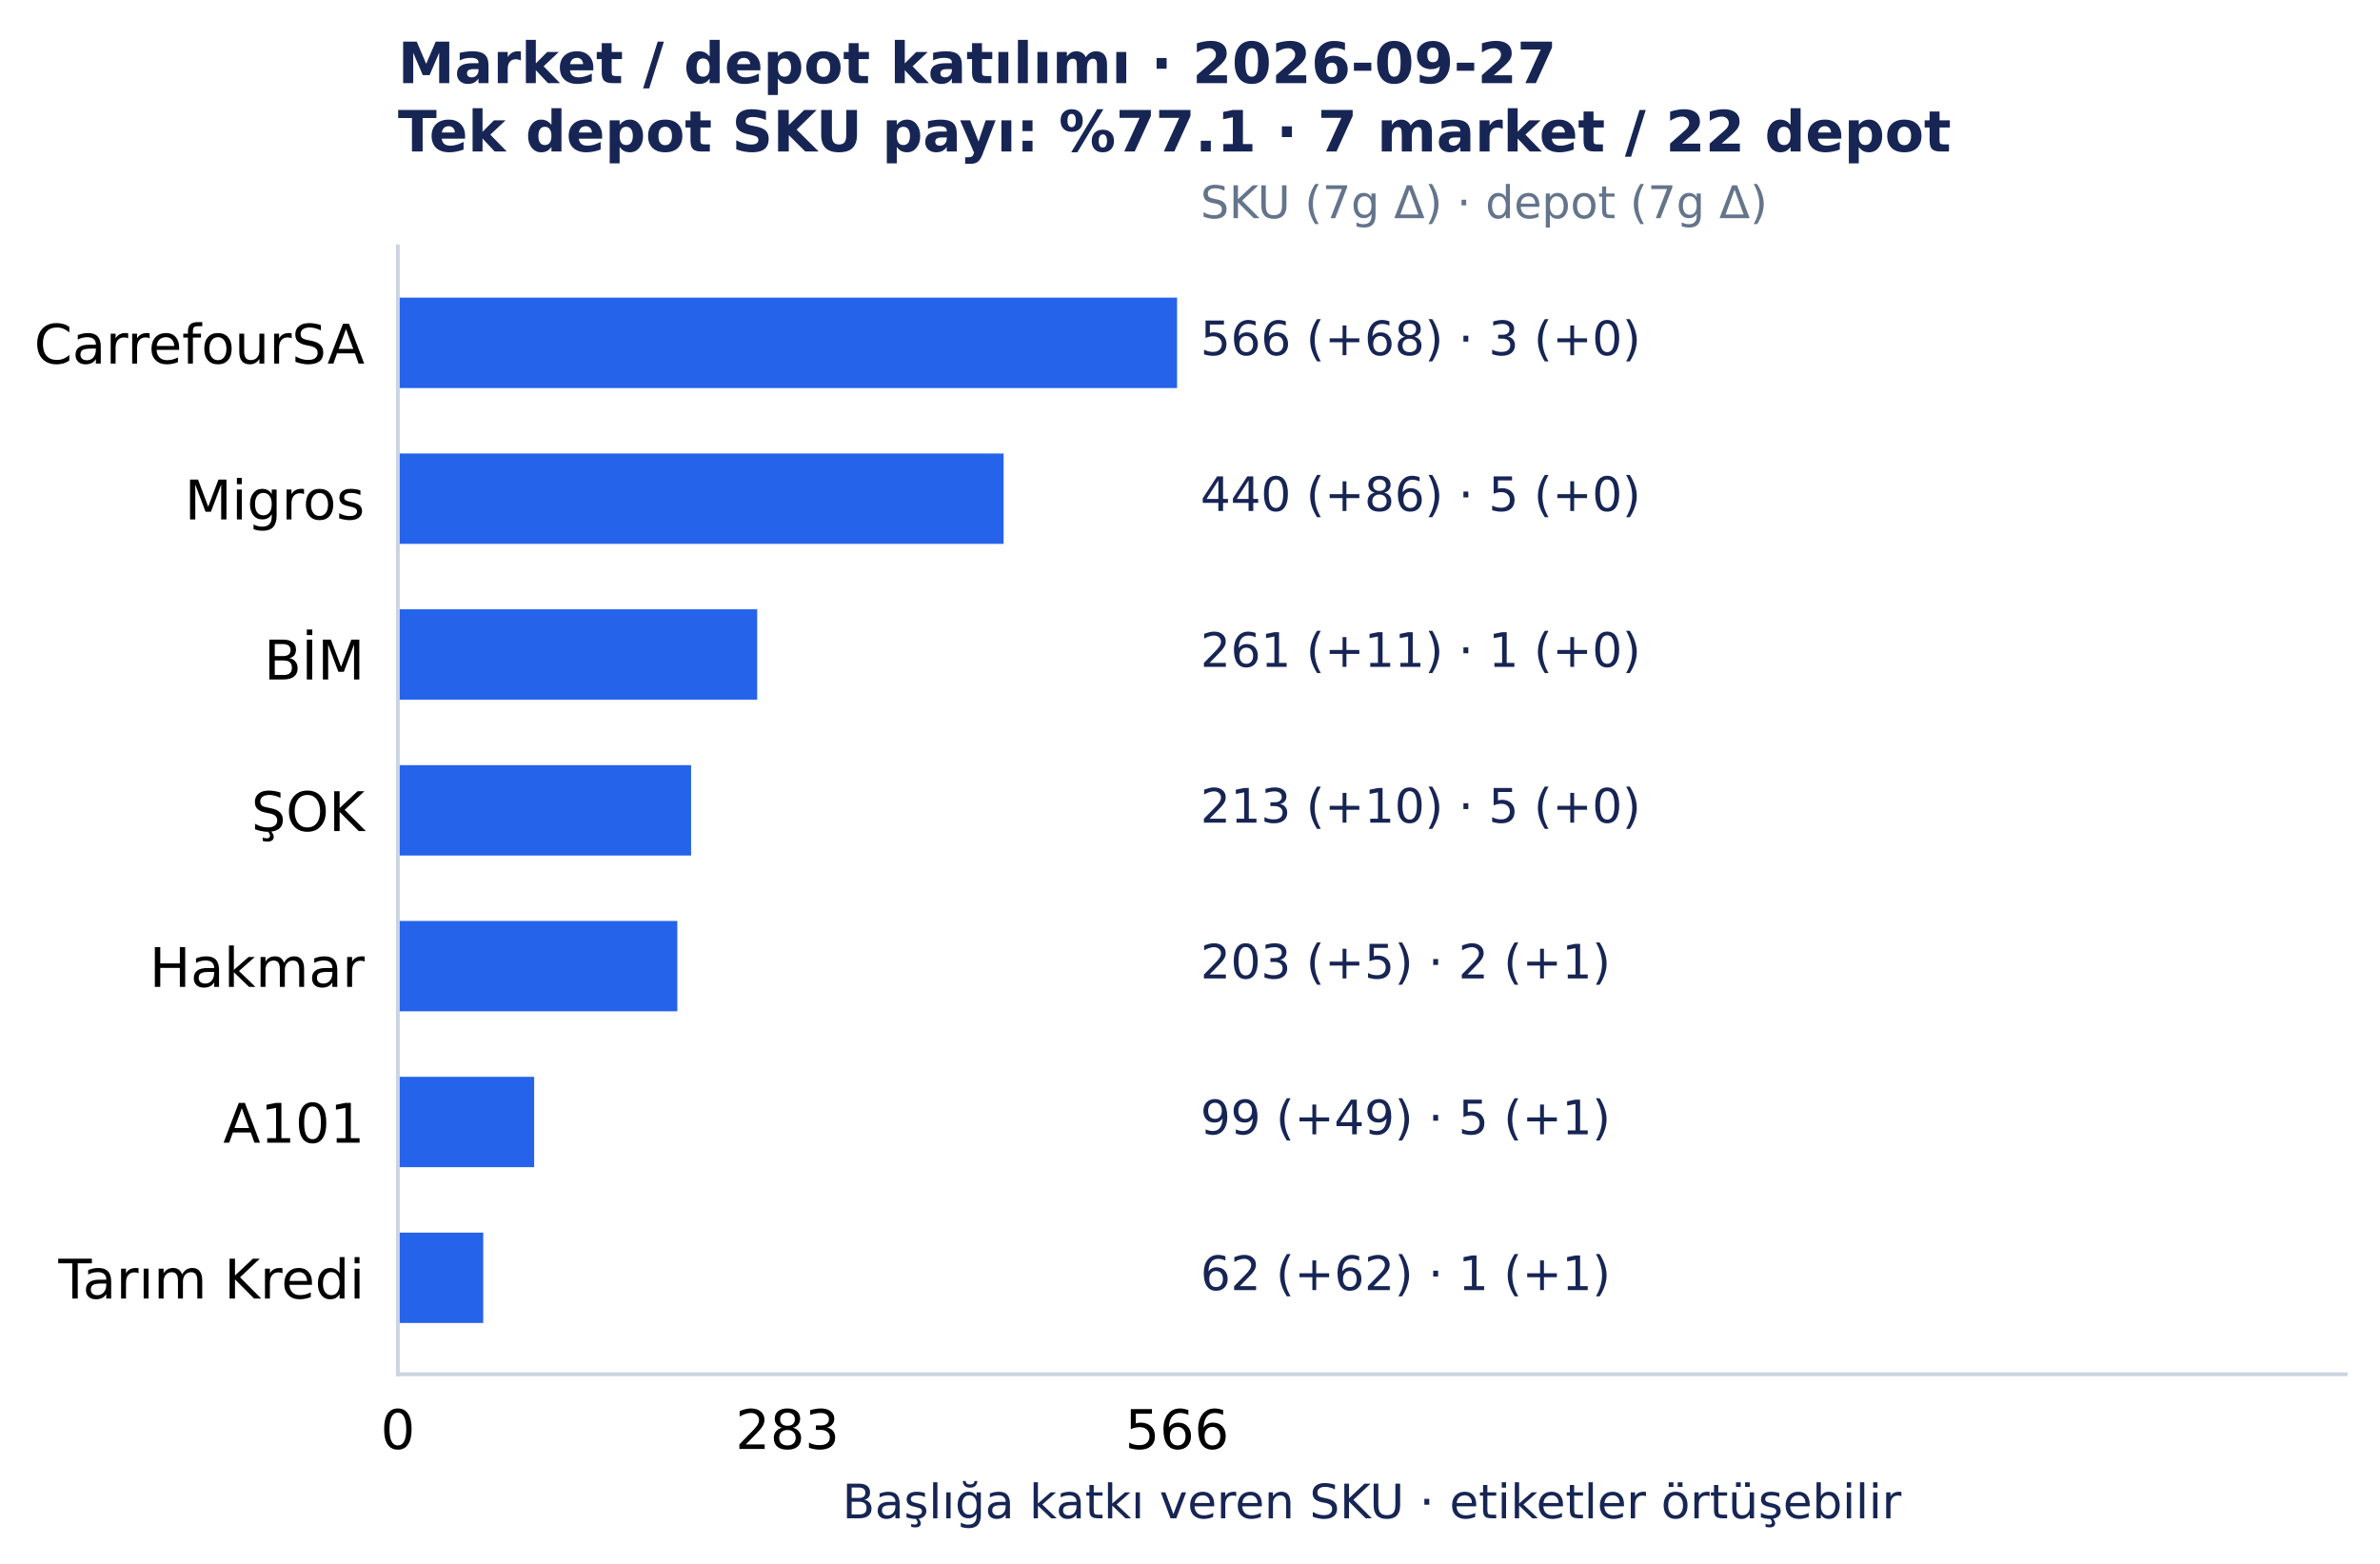
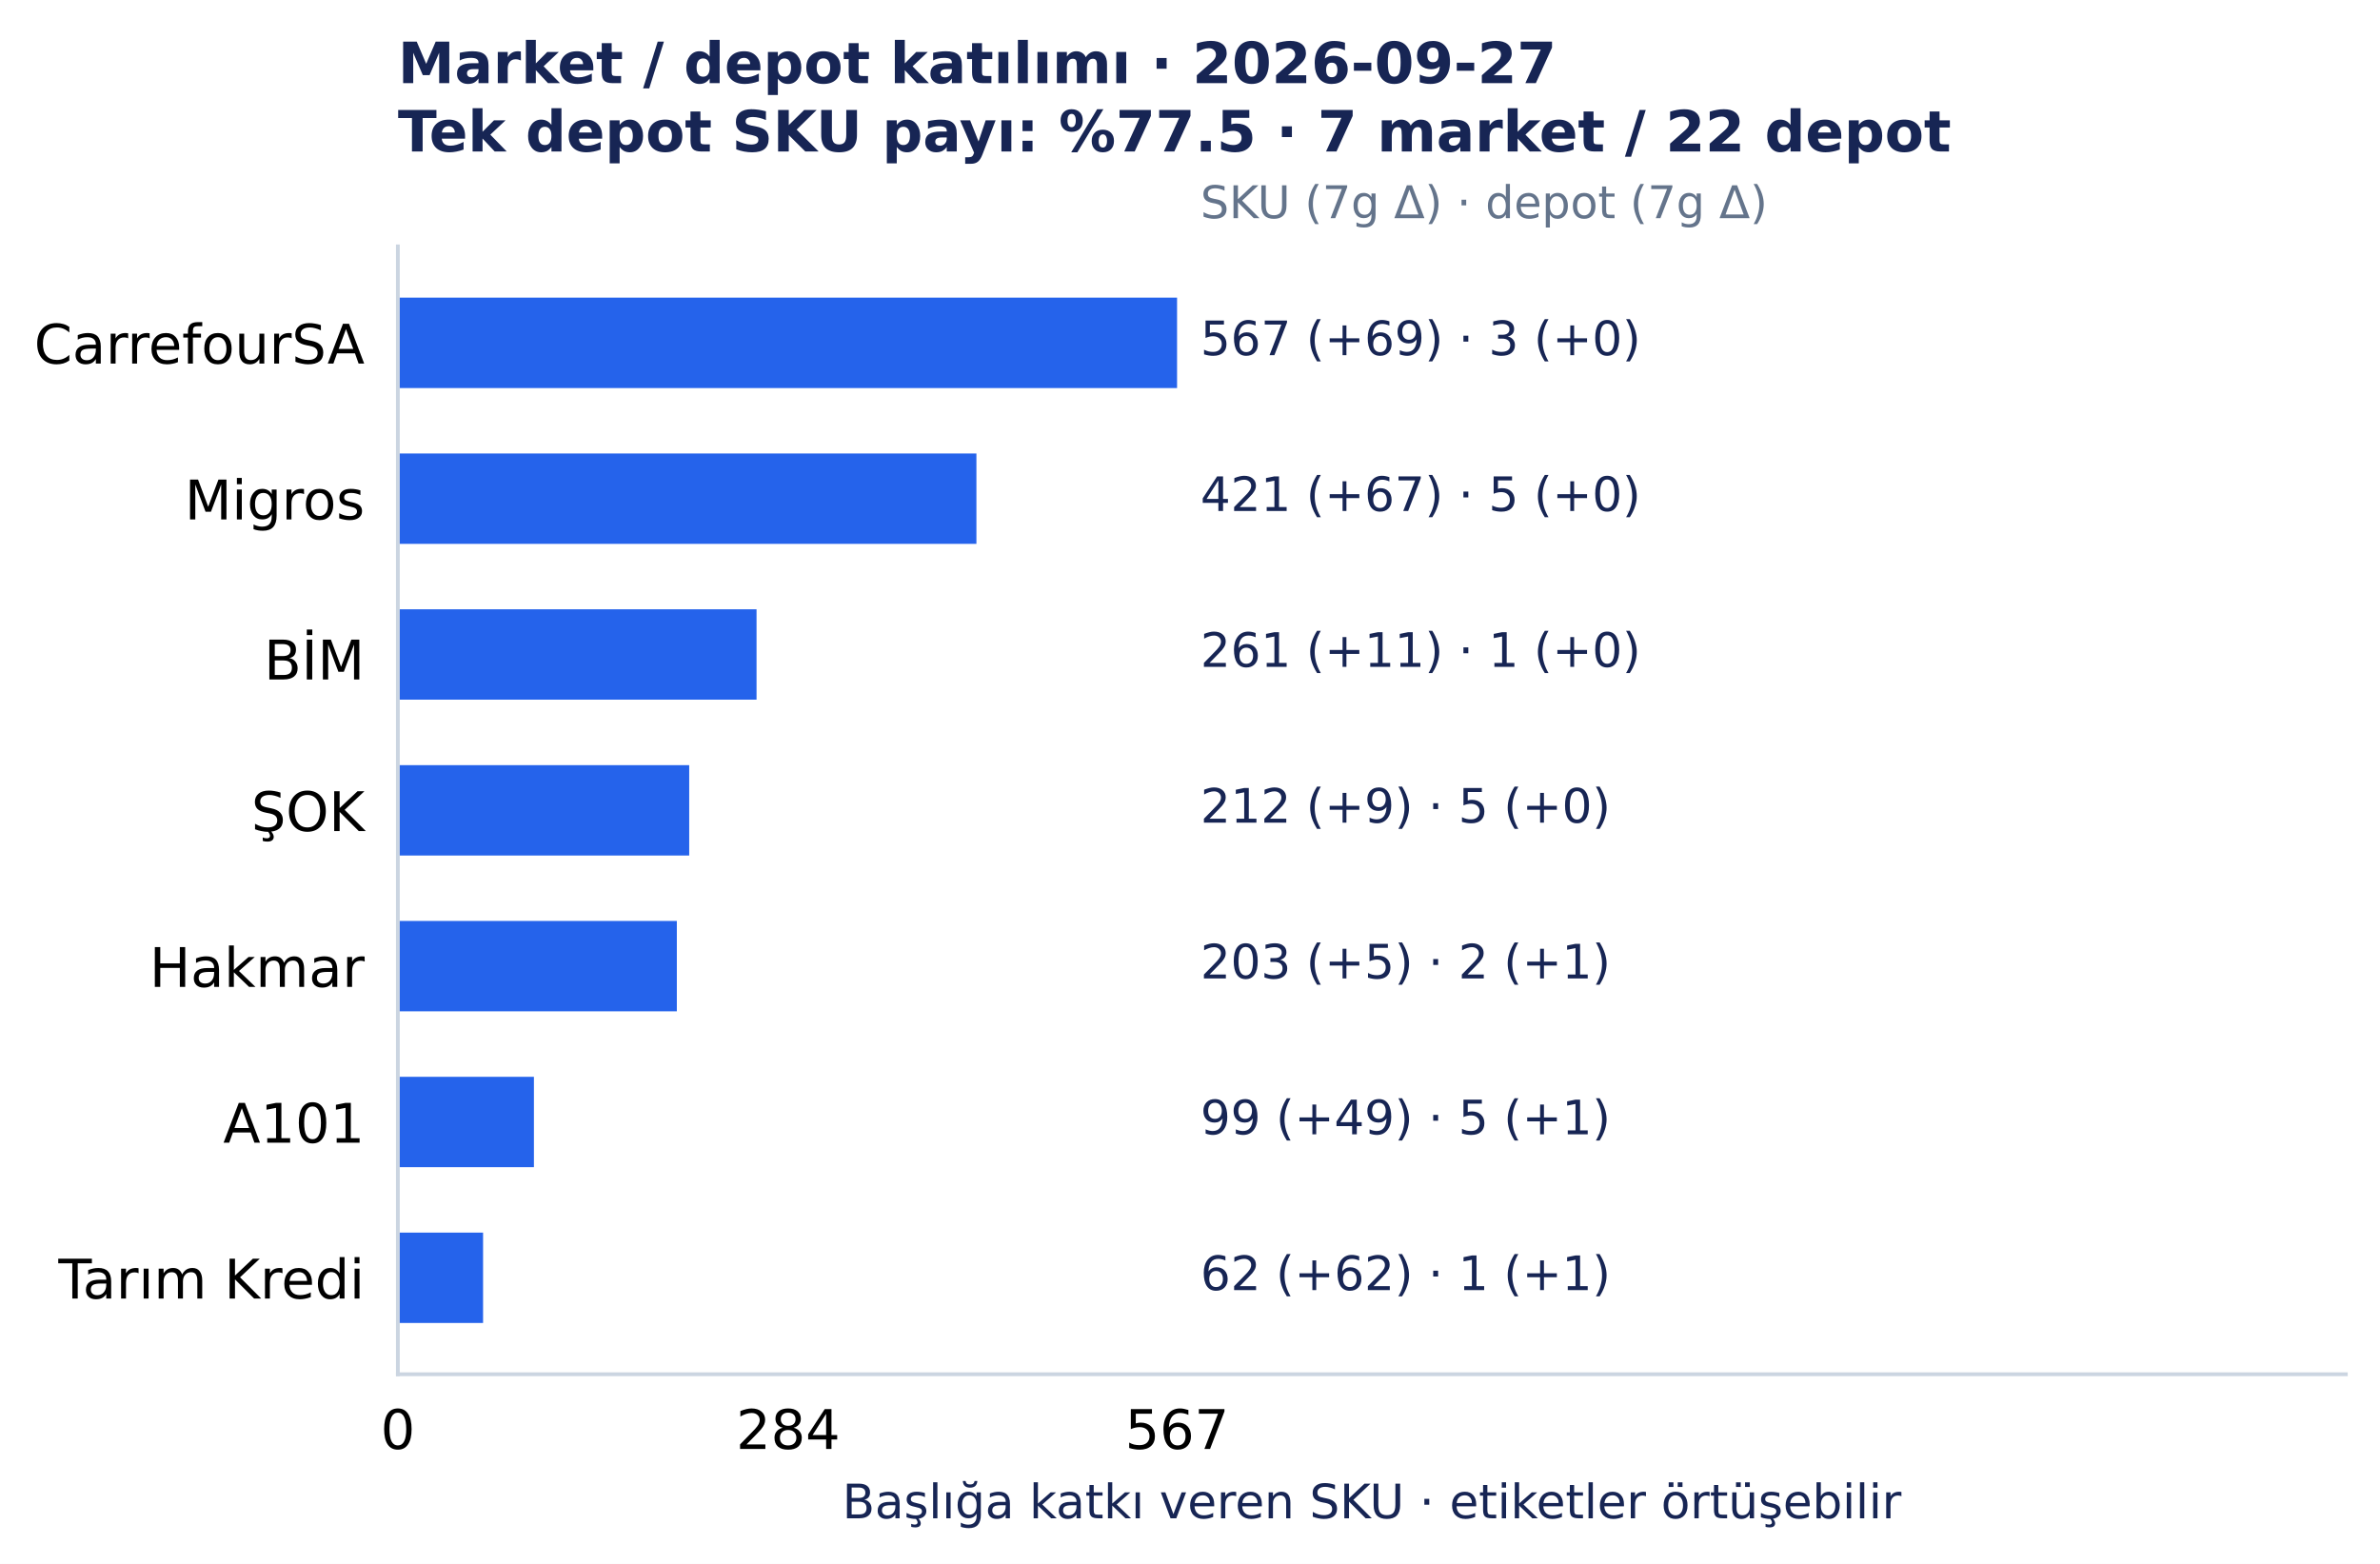
<svg xmlns="http://www.w3.org/2000/svg" width="501.492pt" height="329.548pt" viewBox="0 0 501.492 329.548" version="1.1">
  <defs>
    <style type="text/css">*{stroke-linejoin: round; stroke-linecap: butt}</style>
  </defs>
  <g id="figure_1">
    <g id="patch_1">
      <path d="M 0 329.548 L 501.492 329.548 L 501.492 0 L 0 0 z " style="fill: #ffffff" />
    </g>
    <g id="axes_1">
      <g id="patch_2">
        <path d="M 83.836 289.594 L 494.292 289.594 L 494.292 51.923 L 83.836 51.923 z " style="fill: #ffffff" />
      </g>
      <g id="matplotlib.axis_1">
        <g id="xtick_1">
          <g id="line2d_1" />
          <g id="text_1">
            <text style="font-size: 11.5px; font-family: 'DejaVu Sans', 'Bitstream Vera Sans', 'Computer Modern Sans Serif', 'Lucida Grande', 'Verdana', 'Geneva', 'Lucid', 'Arial', 'Helvetica', 'Avant Garde', sans-serif; text-anchor: middle" x="83.836" y="305.331" transform="rotate(-0 83.83609 305.3312)">0</text>
          </g>
        </g>
        <g id="xtick_2">
          <g id="line2d_2" />
          <g id="text_2">
-             <text style="font-size: 11.5px; font-family: 'DejaVu Sans', 'Bitstream Vera Sans', 'Computer Modern Sans Serif', 'Lucida Grande', 'Verdana', 'Geneva', 'Lucid', 'Arial', 'Helvetica', 'Avant Garde', sans-serif; text-anchor: middle" x="165.927" y="305.331" transform="rotate(-0 165.9273 305.3312)">283</text>
+             <text style="font-size: 11.5px; font-family: 'DejaVu Sans', 'Bitstream Vera Sans', 'Computer Modern Sans Serif', 'Lucida Grande', 'Verdana', 'Geneva', 'Lucid', 'Arial', 'Helvetica', 'Avant Garde', sans-serif; text-anchor: middle" x="166.072" y="305.331" transform="rotate(-0 166.0721 305.3312)">284</text>
          </g>
        </g>
        <g id="xtick_3">
          <g id="line2d_3" />
          <g id="text_3">
-             <text style="font-size: 11.5px; font-family: 'DejaVu Sans', 'Bitstream Vera Sans', 'Computer Modern Sans Serif', 'Lucida Grande', 'Verdana', 'Geneva', 'Lucid', 'Arial', 'Helvetica', 'Avant Garde', sans-serif; text-anchor: middle" x="248.019" y="305.331" transform="rotate(-0 248.0186 305.3312)">566</text>
+             <text style="font-size: 11.5px; font-family: 'DejaVu Sans', 'Bitstream Vera Sans', 'Computer Modern Sans Serif', 'Lucida Grande', 'Verdana', 'Geneva', 'Lucid', 'Arial', 'Helvetica', 'Avant Garde', sans-serif; text-anchor: middle" x="248.019" y="305.331" transform="rotate(-0 248.0186 305.3312)">567</text>
          </g>
        </g>
        <g id="text_4">
          <text style="font-size: 10px; font-family: 'DejaVu Sans', 'Bitstream Vera Sans', 'Computer Modern Sans Serif', 'Lucida Grande', 'Verdana', 'Geneva', 'Lucid', 'Arial', 'Helvetica', 'Avant Garde', sans-serif; text-anchor: middle; fill: #172554" x="289.064" y="319.945" transform="rotate(-0 289.0642 319.9455)">Başlığa katkı veren SKU · etiketler örtüşebilir</text>
        </g>
      </g>
      <g id="matplotlib.axis_2">
        <g id="ytick_1">
          <g id="line2d_4" />
          <g id="text_5">
            <text style="font-size: 11.5px; font-family: 'DejaVu Sans', 'Bitstream Vera Sans', 'Computer Modern Sans Serif', 'Lucida Grande', 'Verdana', 'Geneva', 'Lucid', 'Arial', 'Helvetica', 'Avant Garde', sans-serif; text-anchor: end" x="76.836" y="76.618" transform="rotate(-0 76.83609 76.61754)">CarrefourSA</text>
          </g>
        </g>
        <g id="ytick_2">
          <g id="line2d_5" />
          <g id="text_6">
            <text style="font-size: 11.5px; font-family: 'DejaVu Sans', 'Bitstream Vera Sans', 'Computer Modern Sans Serif', 'Lucida Grande', 'Verdana', 'Geneva', 'Lucid', 'Arial', 'Helvetica', 'Avant Garde', sans-serif; text-anchor: end" x="76.836" y="109.454" transform="rotate(-0 76.83609 109.4541)">Migros</text>
          </g>
        </g>
        <g id="ytick_3">
          <g id="line2d_6" />
          <g id="text_7">
            <text style="font-size: 11.5px; font-family: 'DejaVu Sans', 'Bitstream Vera Sans', 'Computer Modern Sans Serif', 'Lucida Grande', 'Verdana', 'Geneva', 'Lucid', 'Arial', 'Helvetica', 'Avant Garde', sans-serif; text-anchor: end" x="76.836" y="143.177" transform="rotate(-0 76.83609 143.1775)">BİM</text>
          </g>
        </g>
        <g id="ytick_4">
          <g id="line2d_7" />
          <g id="text_8">
            <text style="font-size: 11.5px; font-family: 'DejaVu Sans', 'Bitstream Vera Sans', 'Computer Modern Sans Serif', 'Lucida Grande', 'Verdana', 'Geneva', 'Lucid', 'Arial', 'Helvetica', 'Avant Garde', sans-serif; text-anchor: end" x="76.836" y="175.127" transform="rotate(-0 76.83609 175.1269)">ŞOK</text>
          </g>
        </g>
        <g id="ytick_5">
          <g id="line2d_8" />
          <g id="text_9">
            <text style="font-size: 11.5px; font-family: 'DejaVu Sans', 'Bitstream Vera Sans', 'Computer Modern Sans Serif', 'Lucida Grande', 'Verdana', 'Geneva', 'Lucid', 'Arial', 'Helvetica', 'Avant Garde', sans-serif; text-anchor: end" x="76.836" y="207.964" transform="rotate(-0 76.83609 207.9639)">Hakmar</text>
          </g>
        </g>
        <g id="ytick_6">
          <g id="line2d_9" />
          <g id="text_10">
            <text style="font-size: 11.5px; font-family: 'DejaVu Sans', 'Bitstream Vera Sans', 'Computer Modern Sans Serif', 'Lucida Grande', 'Verdana', 'Geneva', 'Lucid', 'Arial', 'Helvetica', 'Avant Garde', sans-serif; text-anchor: end" x="76.836" y="240.8" transform="rotate(-0 76.83609 240.8001)">A101</text>
          </g>
        </g>
        <g id="ytick_7">
          <g id="line2d_10" />
          <g id="text_11">
            <text style="font-size: 11.5px; font-family: 'DejaVu Sans', 'Bitstream Vera Sans', 'Computer Modern Sans Serif', 'Lucida Grande', 'Verdana', 'Geneva', 'Lucid', 'Arial', 'Helvetica', 'Avant Garde', sans-serif; text-anchor: end" x="76.836" y="273.637" transform="rotate(-0 76.83609 273.6372)">Tarım Kredi</text>
          </g>
        </g>
      </g>
      <g id="patch_3">
-         <path d="M 83.836 62.726 L 248.019 62.726 L 248.019 81.771 L 83.836 81.771 z " clip-path="url(#p7150c4acc0)" style="fill: #2563eb" />
+         <path d="M 83.836 62.726 L 248.019 62.726 L 248.019 81.771 L 83.836 81.771 z " clip-path="url(#p959165df24)" style="fill: #2563eb" />
      </g>
      <g id="patch_4">
-         <path d="M 83.836 95.562 L 211.469 95.562 L 211.469 114.608 L 83.836 114.608 z " clip-path="url(#p7150c4acc0)" style="fill: #2563eb" />
+         <path d="M 83.836 95.562 L 205.742 95.562 L 205.742 114.608 L 83.836 114.608 z " clip-path="url(#p959165df24)" style="fill: #2563eb" />
      </g>
      <g id="patch_5">
-         <path d="M 83.836 128.399 L 159.546 128.399 L 159.546 147.444 L 83.836 147.444 z " clip-path="url(#p7150c4acc0)" style="fill: #2563eb" />
+         <path d="M 83.836 128.399 L 159.412 128.399 L 159.412 147.444 L 83.836 147.444 z " clip-path="url(#p959165df24)" style="fill: #2563eb" />
      </g>
      <g id="patch_6">
-         <path d="M 83.836 161.236 L 145.622 161.236 L 145.622 180.281 L 83.836 180.281 z " clip-path="url(#p7150c4acc0)" style="fill: #2563eb" />
+         <path d="M 83.836 161.236 L 145.224 161.236 L 145.224 180.281 L 83.836 180.281 z " clip-path="url(#p959165df24)" style="fill: #2563eb" />
      </g>
      <g id="patch_7">
-         <path d="M 83.836 194.072 L 142.721 194.072 L 142.721 213.117 L 83.836 213.117 z " clip-path="url(#p7150c4acc0)" style="fill: #2563eb" />
+         <path d="M 83.836 194.072 L 142.617 194.072 L 142.617 213.117 L 83.836 213.117 z " clip-path="url(#p959165df24)" style="fill: #2563eb" />
      </g>
      <g id="patch_8">
-         <path d="M 83.836 226.909 L 112.554 226.909 L 112.554 245.954 L 83.836 245.954 z " clip-path="url(#p7150c4acc0)" style="fill: #2563eb" />
+         <path d="M 83.836 226.909 L 112.503 226.909 L 112.503 245.954 L 83.836 245.954 z " clip-path="url(#p959165df24)" style="fill: #2563eb" />
      </g>
      <g id="patch_9">
-         <path d="M 83.836 259.745 L 101.821 259.745 L 101.821 278.791 L 83.836 278.791 z " clip-path="url(#p7150c4acc0)" style="fill: #2563eb" />
+         <path d="M 83.836 259.745 L 101.789 259.745 L 101.789 278.791 L 83.836 278.791 z " clip-path="url(#p959165df24)" style="fill: #2563eb" />
      </g>
      <g id="patch_10">
        <path d="M 83.836 289.594 L 83.836 51.923 " style="fill: none; stroke: #cbd5e1; stroke-width: 0.8; stroke-linejoin: miter; stroke-linecap: square" />
      </g>
      <g id="patch_11">
        <path d="M 83.836 289.594 L 494.292 289.594 " style="fill: none; stroke: #cbd5e1; stroke-width: 0.8; stroke-linejoin: miter; stroke-linecap: square" />
      </g>
      <g id="text_12">
-         <text style="font-size: 10px; font-family: 'DejaVu Sans', 'Bitstream Vera Sans', 'Computer Modern Sans Serif', 'Lucida Grande', 'Verdana', 'Geneva', 'Lucid', 'Arial', 'Helvetica', 'Avant Garde', sans-serif; text-anchor: start; fill: #172554" x="252.944" y="74.846" transform="rotate(-0 252.9441 74.84609)">566 (+68)  ·  3 (+0)</text>
+         <text style="font-size: 10px; font-family: 'DejaVu Sans', 'Bitstream Vera Sans', 'Computer Modern Sans Serif', 'Lucida Grande', 'Verdana', 'Geneva', 'Lucid', 'Arial', 'Helvetica', 'Avant Garde', sans-serif; text-anchor: start; fill: #172554" x="252.944" y="74.846" transform="rotate(-0 252.9441 74.84609)">567 (+69)  ·  3 (+0)</text>
      </g>
      <g id="text_13">
-         <text style="font-size: 10px; font-family: 'DejaVu Sans', 'Bitstream Vera Sans', 'Computer Modern Sans Serif', 'Lucida Grande', 'Verdana', 'Geneva', 'Lucid', 'Arial', 'Helvetica', 'Avant Garde', sans-serif; text-anchor: start; fill: #172554" x="252.944" y="107.683" transform="rotate(-0 252.9441 107.6827)">440 (+86)  ·  5 (+0)</text>
+         <text style="font-size: 10px; font-family: 'DejaVu Sans', 'Bitstream Vera Sans', 'Computer Modern Sans Serif', 'Lucida Grande', 'Verdana', 'Geneva', 'Lucid', 'Arial', 'Helvetica', 'Avant Garde', sans-serif; text-anchor: start; fill: #172554" x="252.944" y="107.683" transform="rotate(-0 252.9441 107.6827)">421 (+67)  ·  5 (+0)</text>
      </g>
      <g id="text_14">
        <text style="font-size: 10px; font-family: 'DejaVu Sans', 'Bitstream Vera Sans', 'Computer Modern Sans Serif', 'Lucida Grande', 'Verdana', 'Geneva', 'Lucid', 'Arial', 'Helvetica', 'Avant Garde', sans-serif; text-anchor: start; fill: #172554" x="252.944" y="140.519" transform="rotate(-0 252.9441 140.5193)">261 (+11)  ·  1 (+0)</text>
      </g>
      <g id="text_15">
-         <text style="font-size: 10px; font-family: 'DejaVu Sans', 'Bitstream Vera Sans', 'Computer Modern Sans Serif', 'Lucida Grande', 'Verdana', 'Geneva', 'Lucid', 'Arial', 'Helvetica', 'Avant Garde', sans-serif; text-anchor: start; fill: #172554" x="252.944" y="173.356" transform="rotate(-0 252.9441 173.3559)">213 (+10)  ·  5 (+0)</text>
+         <text style="font-size: 10px; font-family: 'DejaVu Sans', 'Bitstream Vera Sans', 'Computer Modern Sans Serif', 'Lucida Grande', 'Verdana', 'Geneva', 'Lucid', 'Arial', 'Helvetica', 'Avant Garde', sans-serif; text-anchor: start; fill: #172554" x="252.944" y="173.356" transform="rotate(-0 252.9441 173.3559)">212 (+9)  ·  5 (+0)</text>
      </g>
      <g id="text_16">
        <text style="font-size: 10px; font-family: 'DejaVu Sans', 'Bitstream Vera Sans', 'Computer Modern Sans Serif', 'Lucida Grande', 'Verdana', 'Geneva', 'Lucid', 'Arial', 'Helvetica', 'Avant Garde', sans-serif; text-anchor: start; fill: #172554" x="252.944" y="206.193" transform="rotate(-0 252.9441 206.1925)">203 (+5)  ·  2 (+1)</text>
      </g>
      <g id="text_17">
        <text style="font-size: 10px; font-family: 'DejaVu Sans', 'Bitstream Vera Sans', 'Computer Modern Sans Serif', 'Lucida Grande', 'Verdana', 'Geneva', 'Lucid', 'Arial', 'Helvetica', 'Avant Garde', sans-serif; text-anchor: start; fill: #172554" x="252.944" y="239.029" transform="rotate(-0 252.9441 239.0291)">99 (+49)  ·  5 (+1)</text>
      </g>
      <g id="text_18">
        <text style="font-size: 10px; font-family: 'DejaVu Sans', 'Bitstream Vera Sans', 'Computer Modern Sans Serif', 'Lucida Grande', 'Verdana', 'Geneva', 'Lucid', 'Arial', 'Helvetica', 'Avant Garde', sans-serif; text-anchor: start; fill: #172554" x="252.944" y="271.866" transform="rotate(-0 252.9441 271.8657)">62 (+62)  ·  1 (+1)</text>
      </g>
      <g id="text_19">
        <text style="font-size: 9.5px; font-family: 'DejaVu Sans', 'Bitstream Vera Sans', 'Computer Modern Sans Serif', 'Lucida Grande', 'Verdana', 'Geneva', 'Lucid', 'Arial', 'Helvetica', 'Avant Garde', sans-serif; text-anchor: start; fill: #64748b" x="252.944" y="45.979" transform="rotate(-0 252.9441 45.97915)">SKU (7g Δ) · depot (7g Δ)</text>
      </g>
      <g id="text_20">
        <text style="font-weight: 700; font-size: 12px; font-family: 'DejaVu Sans', 'Bitstream Vera Sans', 'Computer Modern Sans Serif', 'Lucida Grande', 'Verdana', 'Geneva', 'Lucid', 'Arial', 'Helvetica', 'Avant Garde', sans-serif; fill: #172554" transform="translate(83.83609 17.5193)">Market / depot katılımı · 2026-09-27</text>
-         <text style="font-weight: 700; font-size: 12px; font-family: 'DejaVu Sans', 'Bitstream Vera Sans', 'Computer Modern Sans Serif', 'Lucida Grande', 'Verdana', 'Geneva', 'Lucid', 'Arial', 'Helvetica', 'Avant Garde', sans-serif; fill: #172554" transform="translate(83.83609 31.92258)">Tek depot SKU payı: %77.1 · 7 market / 22 depot</text>
+         <text style="font-weight: 700; font-size: 12px; font-family: 'DejaVu Sans', 'Bitstream Vera Sans', 'Computer Modern Sans Serif', 'Lucida Grande', 'Verdana', 'Geneva', 'Lucid', 'Arial', 'Helvetica', 'Avant Garde', sans-serif; fill: #172554" transform="translate(83.83609 31.92258)">Tek depot SKU payı: %77.5 · 7 market / 22 depot</text>
      </g>
    </g>
  </g>
  <defs>
-     <clipPath id="p7150c4acc0">
+     <clipPath id="p959165df24">
      <rect x="83.836" y="51.923" width="410.456" height="237.671" />
    </clipPath>
  </defs>
</svg>
